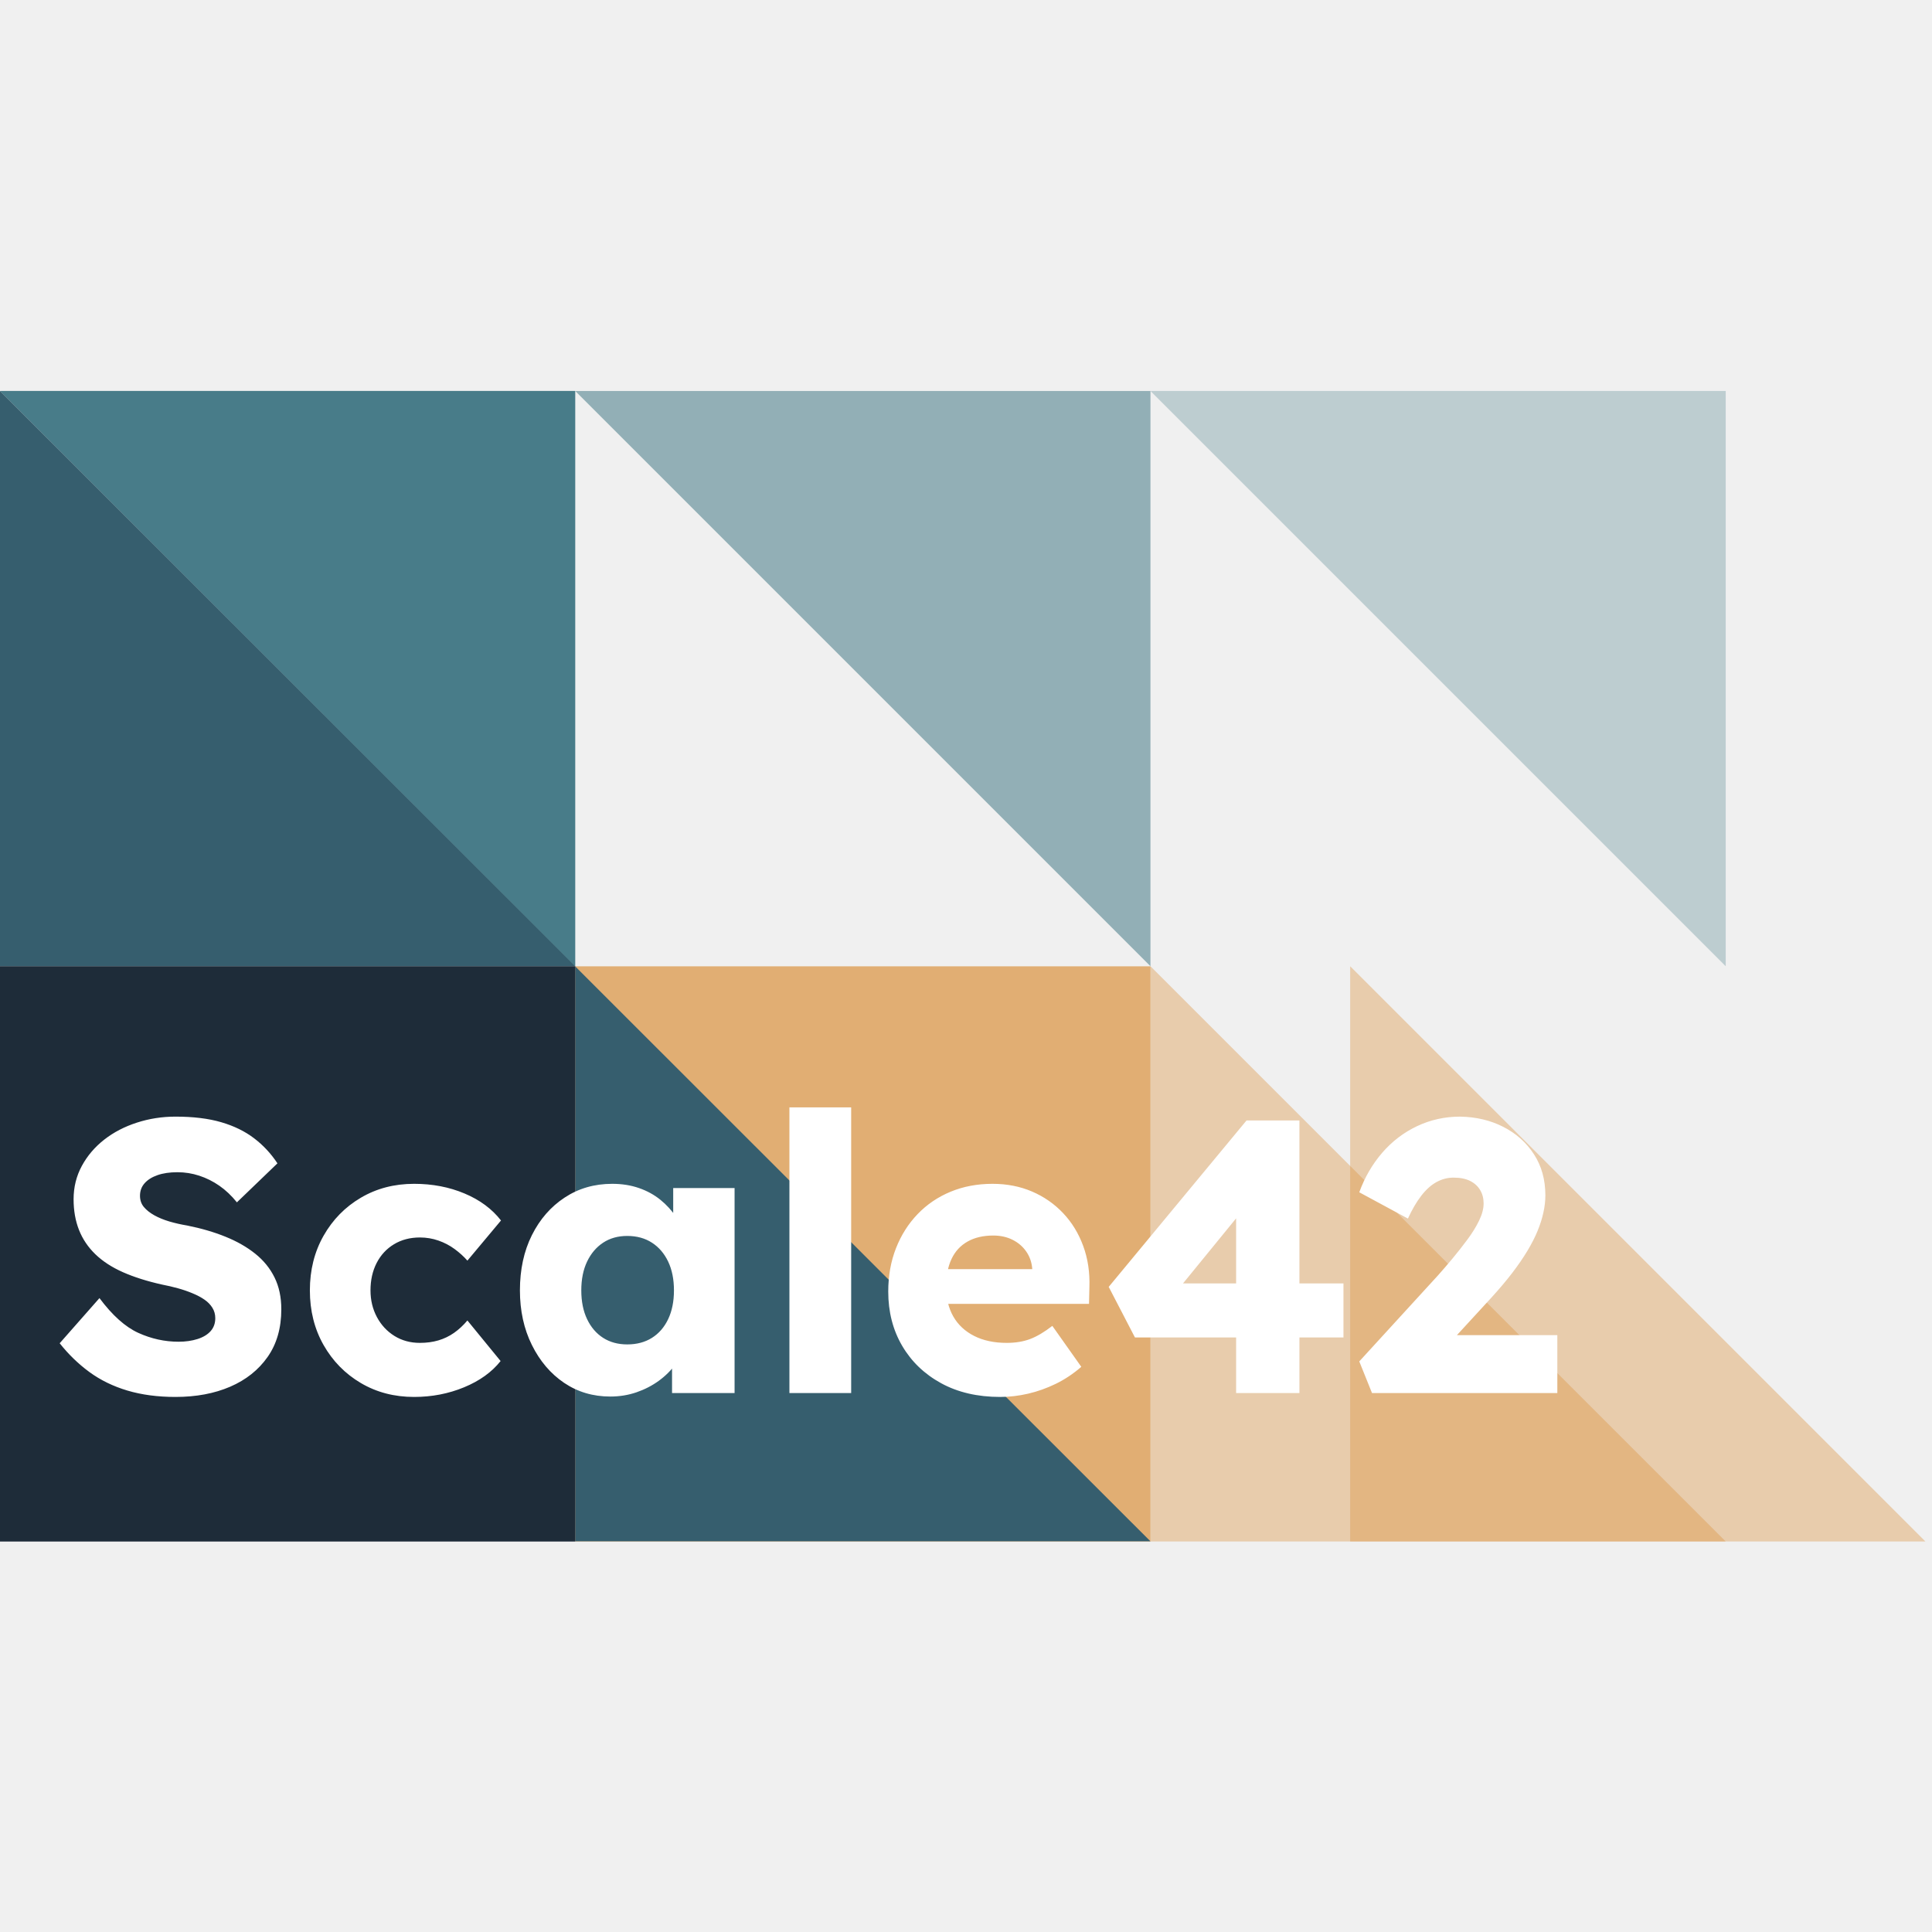
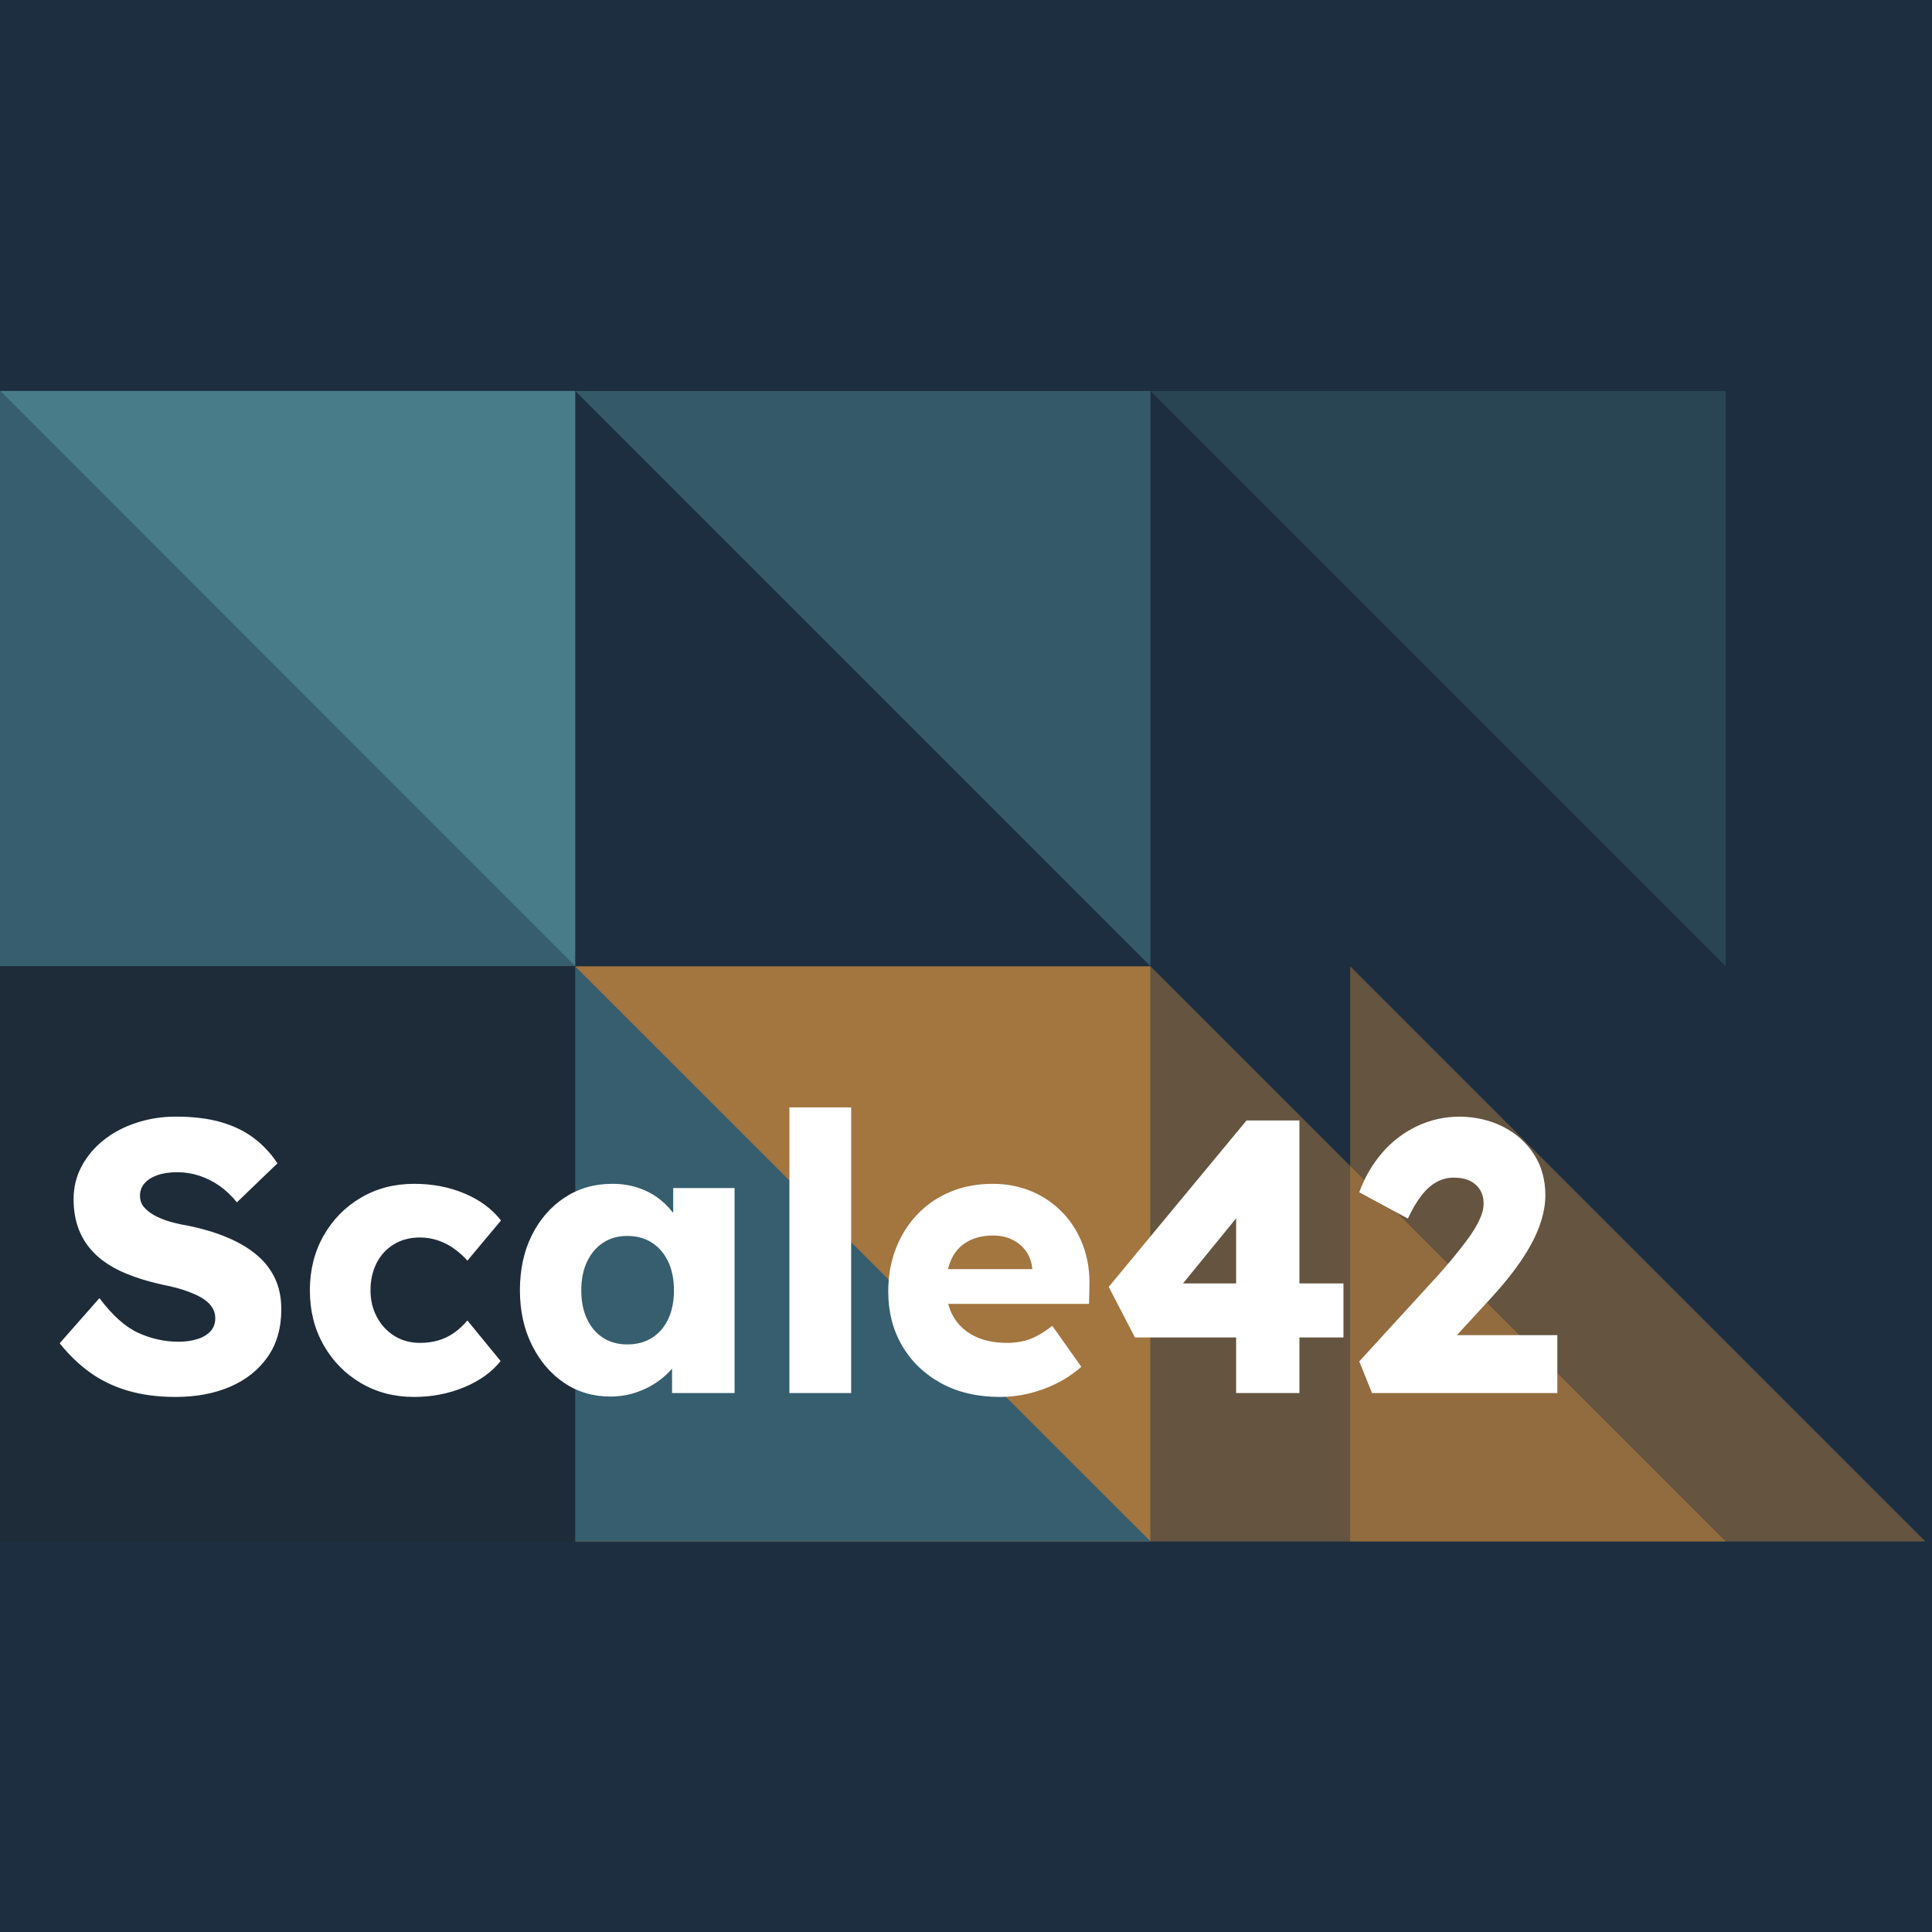
<svg xmlns="http://www.w3.org/2000/svg" version="1.1" viewBox="0 0 966 966">
+   <rect width="966" height="966" fill="#1c2e3f" />
  <g transform="translate(0 195.5)">
    <path fill="#487c89" fill-opacity="0.557" d="m575.233 -0.006l0 287.622l-287.622 -287.622z" fill-rule="evenodd" />
    <path fill="#db9340" fill-opacity="0.709" d="m575.235 575.218l-287.622 0l0 -287.559l287.622 0z" fill-rule="evenodd" />
    <path fill="#487c89" d="m287.444 -7.970725E-4l0 287.612l-287.45 -287.612z" fill-rule="evenodd" />
    <path fill="#487c89" d="m287.624 -7.970725E-4l0 287.612l-287.45 -287.612z" fill-rule="evenodd" />
    <path fill="#365e6e" d="m287.611 575.17l0 -287.465l287.622 287.465z" fill-rule="evenodd" />
    <path fill="#db9340" fill-opacity="0.384" d="m575.235 575.249l0 -287.622l287.622 287.622z" fill-rule="evenodd" />
    <path fill="#db9340" fill-opacity="0.384" d="m675.093 575.25l0 -287.622l287.622 287.622z" fill-rule="evenodd" />
    <path fill="#365e6e" d="m-0.002 287.616l0 -287.622l287.622 287.622z" fill-rule="evenodd" />
    <path fill="#1e2c39" d="m-0.019 287.612l287.654 0l0 287.654l-287.654 0z" fill-rule="evenodd" />
    <path fill="#ffffff" fill-rule="nonzero" d="m87.764 502.971q-13.328 0 -24.047 -3.188q-10.703 -3.188 -19.016 -9.266q-8.297 -6.094 -14.859 -14.391l19.891 -22.578q9.641 12.922 19.391 17.375q9.75 4.438 20.172 4.438q5.219 0 9.469 -1.344q4.25 -1.359 6.562 -3.969q2.312 -2.609 2.312 -6.469q0 -2.891 -1.453 -5.203q-1.438 -2.328 -3.953 -4.062q-2.5 -1.734 -5.984 -3.172q-3.469 -1.453 -7.328 -2.516q-3.859 -1.062 -7.922 -1.844q-11.188 -2.5 -19.5 -6.172q-8.297 -3.672 -13.797 -8.969q-5.5 -5.312 -8.203 -12.172q-2.703 -6.859 -2.703 -15.344q0 -9.078 4.141 -16.703q4.156 -7.625 11.203 -13.125q7.047 -5.5 16.312 -8.484q9.266 -3.0 19.312 -3.0q13.312 0 22.859 2.797q9.562 2.797 16.406 8.016q6.859 5.203 11.688 12.547l-20.266 19.5q-4.047 -5.031 -8.781 -8.312q-4.734 -3.281 -10.047 -5.016q-5.297 -1.734 -10.906 -1.734q-5.781 0 -9.938 1.453q-4.156 1.438 -6.469 4.047q-2.312 2.609 -2.312 6.281q0 3.281 1.922 5.594q1.938 2.312 5.219 4.156q3.281 1.828 7.531 3.094q4.25 1.25 8.875 2.016q10.625 2.125 19.203 5.609q8.594 3.469 14.859 8.484q6.281 5.016 9.656 11.875q3.391 6.844 3.391 15.922q0 14.094 -6.859 23.844q-6.844 9.75 -18.719 14.875q-11.875 5.109 -27.312 5.109zm119.298 0q-14.859 0 -26.641 -6.953q-11.781 -6.953 -18.641 -19.016q-6.844 -12.062 -6.844 -27.312q0 -15.25 6.844 -27.312q6.859 -12.078 18.641 -19.016q11.781 -6.953 26.641 -6.953q13.703 0 25.188 4.828q11.484 4.812 18.25 13.5l-16.797 20.078q-2.703 -3.078 -6.375 -5.781q-3.672 -2.703 -8.109 -4.25q-4.438 -1.547 -9.266 -1.547q-7.328 0 -12.938 3.375q-5.594 3.375 -8.688 9.359q-3.078 5.984 -3.078 13.719q0 7.328 3.188 13.312q3.188 5.984 8.781 9.469q5.594 3.469 12.734 3.469q5.016 0 9.266 -1.25q4.25 -1.266 7.812 -3.766q3.578 -2.516 6.672 -6.188l16.594 20.281q-6.562 8.297 -18.25 13.125q-11.672 4.828 -24.984 4.828zm98.07 -0.203q-12.938 0 -23.078 -6.844q-10.125 -6.859 -16.109 -18.922q-5.984 -12.062 -5.984 -27.312q0 -15.641 5.984 -27.609q5.984 -11.969 16.406 -18.812q10.422 -6.859 23.75 -6.859q7.328 0 13.406 2.125q6.078 2.109 10.703 5.875q4.641 3.766 7.922 8.688q3.297 4.922 4.828 10.531l-6.359 -0.781l0 -24.328l30.688 0l0 102.516l-31.266 0l0 -24.703l6.938 -0.203q-1.531 5.406 -5.016 10.234q-3.469 4.828 -8.5 8.5q-5.016 3.656 -11.188 5.781q-6.172 2.125 -13.125 2.125zm8.484 -26.062q7.156 0 12.359 -3.281q5.219 -3.281 8.109 -9.359q2.891 -6.078 2.891 -14.375q0 -8.312 -2.891 -14.391q-2.891 -6.078 -8.109 -9.453q-5.203 -3.375 -12.359 -3.375q-6.938 0 -12.062 3.375q-5.109 3.375 -8.016 9.453q-2.891 6.078 -2.891 14.391q0 8.297 2.891 14.375q2.906 6.078 8.016 9.359q5.125 3.281 12.062 3.281zm81.093 24.328l0 -142.859l30.875 0l0 142.859l-30.875 0zm105.396 1.938q-16.984 0 -29.531 -6.859q-12.547 -6.859 -19.5 -18.719q-6.953 -11.875 -6.953 -27.125q0 -11.781 3.859 -21.625q3.859 -9.844 10.812 -17.078q6.953 -7.25 16.5 -11.203q9.562 -3.953 20.953 -3.953q10.812 0 19.781 3.859q8.984 3.859 15.547 10.812q6.562 6.938 10.031 16.406q3.484 9.453 3.094 20.656l-0.188 8.297l-81.656 0l-4.453 -17.375l61.016 0l-3.297 3.672l0 -3.859q-0.375 -4.828 -2.984 -8.594q-2.609 -3.766 -6.859 -5.891q-4.234 -2.125 -9.641 -2.125q-7.531 0 -12.844 3.0q-5.312 2.984 -8.016 8.688q-2.703 5.688 -2.703 13.984q0 8.5 3.562 14.781q3.578 6.266 10.438 9.75q6.859 3.469 16.312 3.469q6.562 0 11.672 -1.922q5.125 -1.938 11.109 -6.578l14.484 20.469q-5.984 5.203 -12.75 8.5q-6.75 3.281 -13.797 4.922q-7.047 1.641 -14 1.641zm117.954 -1.938l0 -109.266l17.562 0.391l-48.844 59.844l-4.625 -5.797l89.578 0l0 27.031l-104.25 0l-13.125 -25.297l68.906 -83.203l26.453 0l0 136.297l-31.656 0zm67.951 0l-6.375 -15.828l39.391 -43.047q3.281 -3.672 7.141 -8.297q3.859 -4.641 7.516 -9.562q3.672 -4.922 5.891 -9.547q2.234 -4.641 2.234 -8.5q0 -3.859 -1.75 -6.75q-1.734 -2.906 -5.016 -4.547q-3.281 -1.641 -8.297 -1.641q-4.438 0 -8.5 2.219q-4.047 2.219 -7.625 6.859q-3.562 4.625 -6.656 11.391l-24.328 -13.141q4.062 -11.188 11.484 -19.781q7.438 -8.594 17.469 -13.312q10.047 -4.734 21.438 -4.734q11.969 0.188 21.609 5.109q9.656 4.922 15.344 13.719q5.703 8.781 5.703 20.547q0 4.062 -0.969 8.5q-0.953 4.438 -2.891 9.172q-1.922 4.719 -5.109 10.031q-3.188 5.312 -7.625 11.109q-4.438 5.781 -10.422 12.344l-30.703 33.406l-3.859 -14.672l67.562 0l0 28.953l-92.656 0z" />
    <path fill="#487c89" fill-opacity="0.298" d="m862.855 -0.006l0 287.622l-287.622 -287.622z" fill-rule="evenodd" />
  </g>
</svg>
